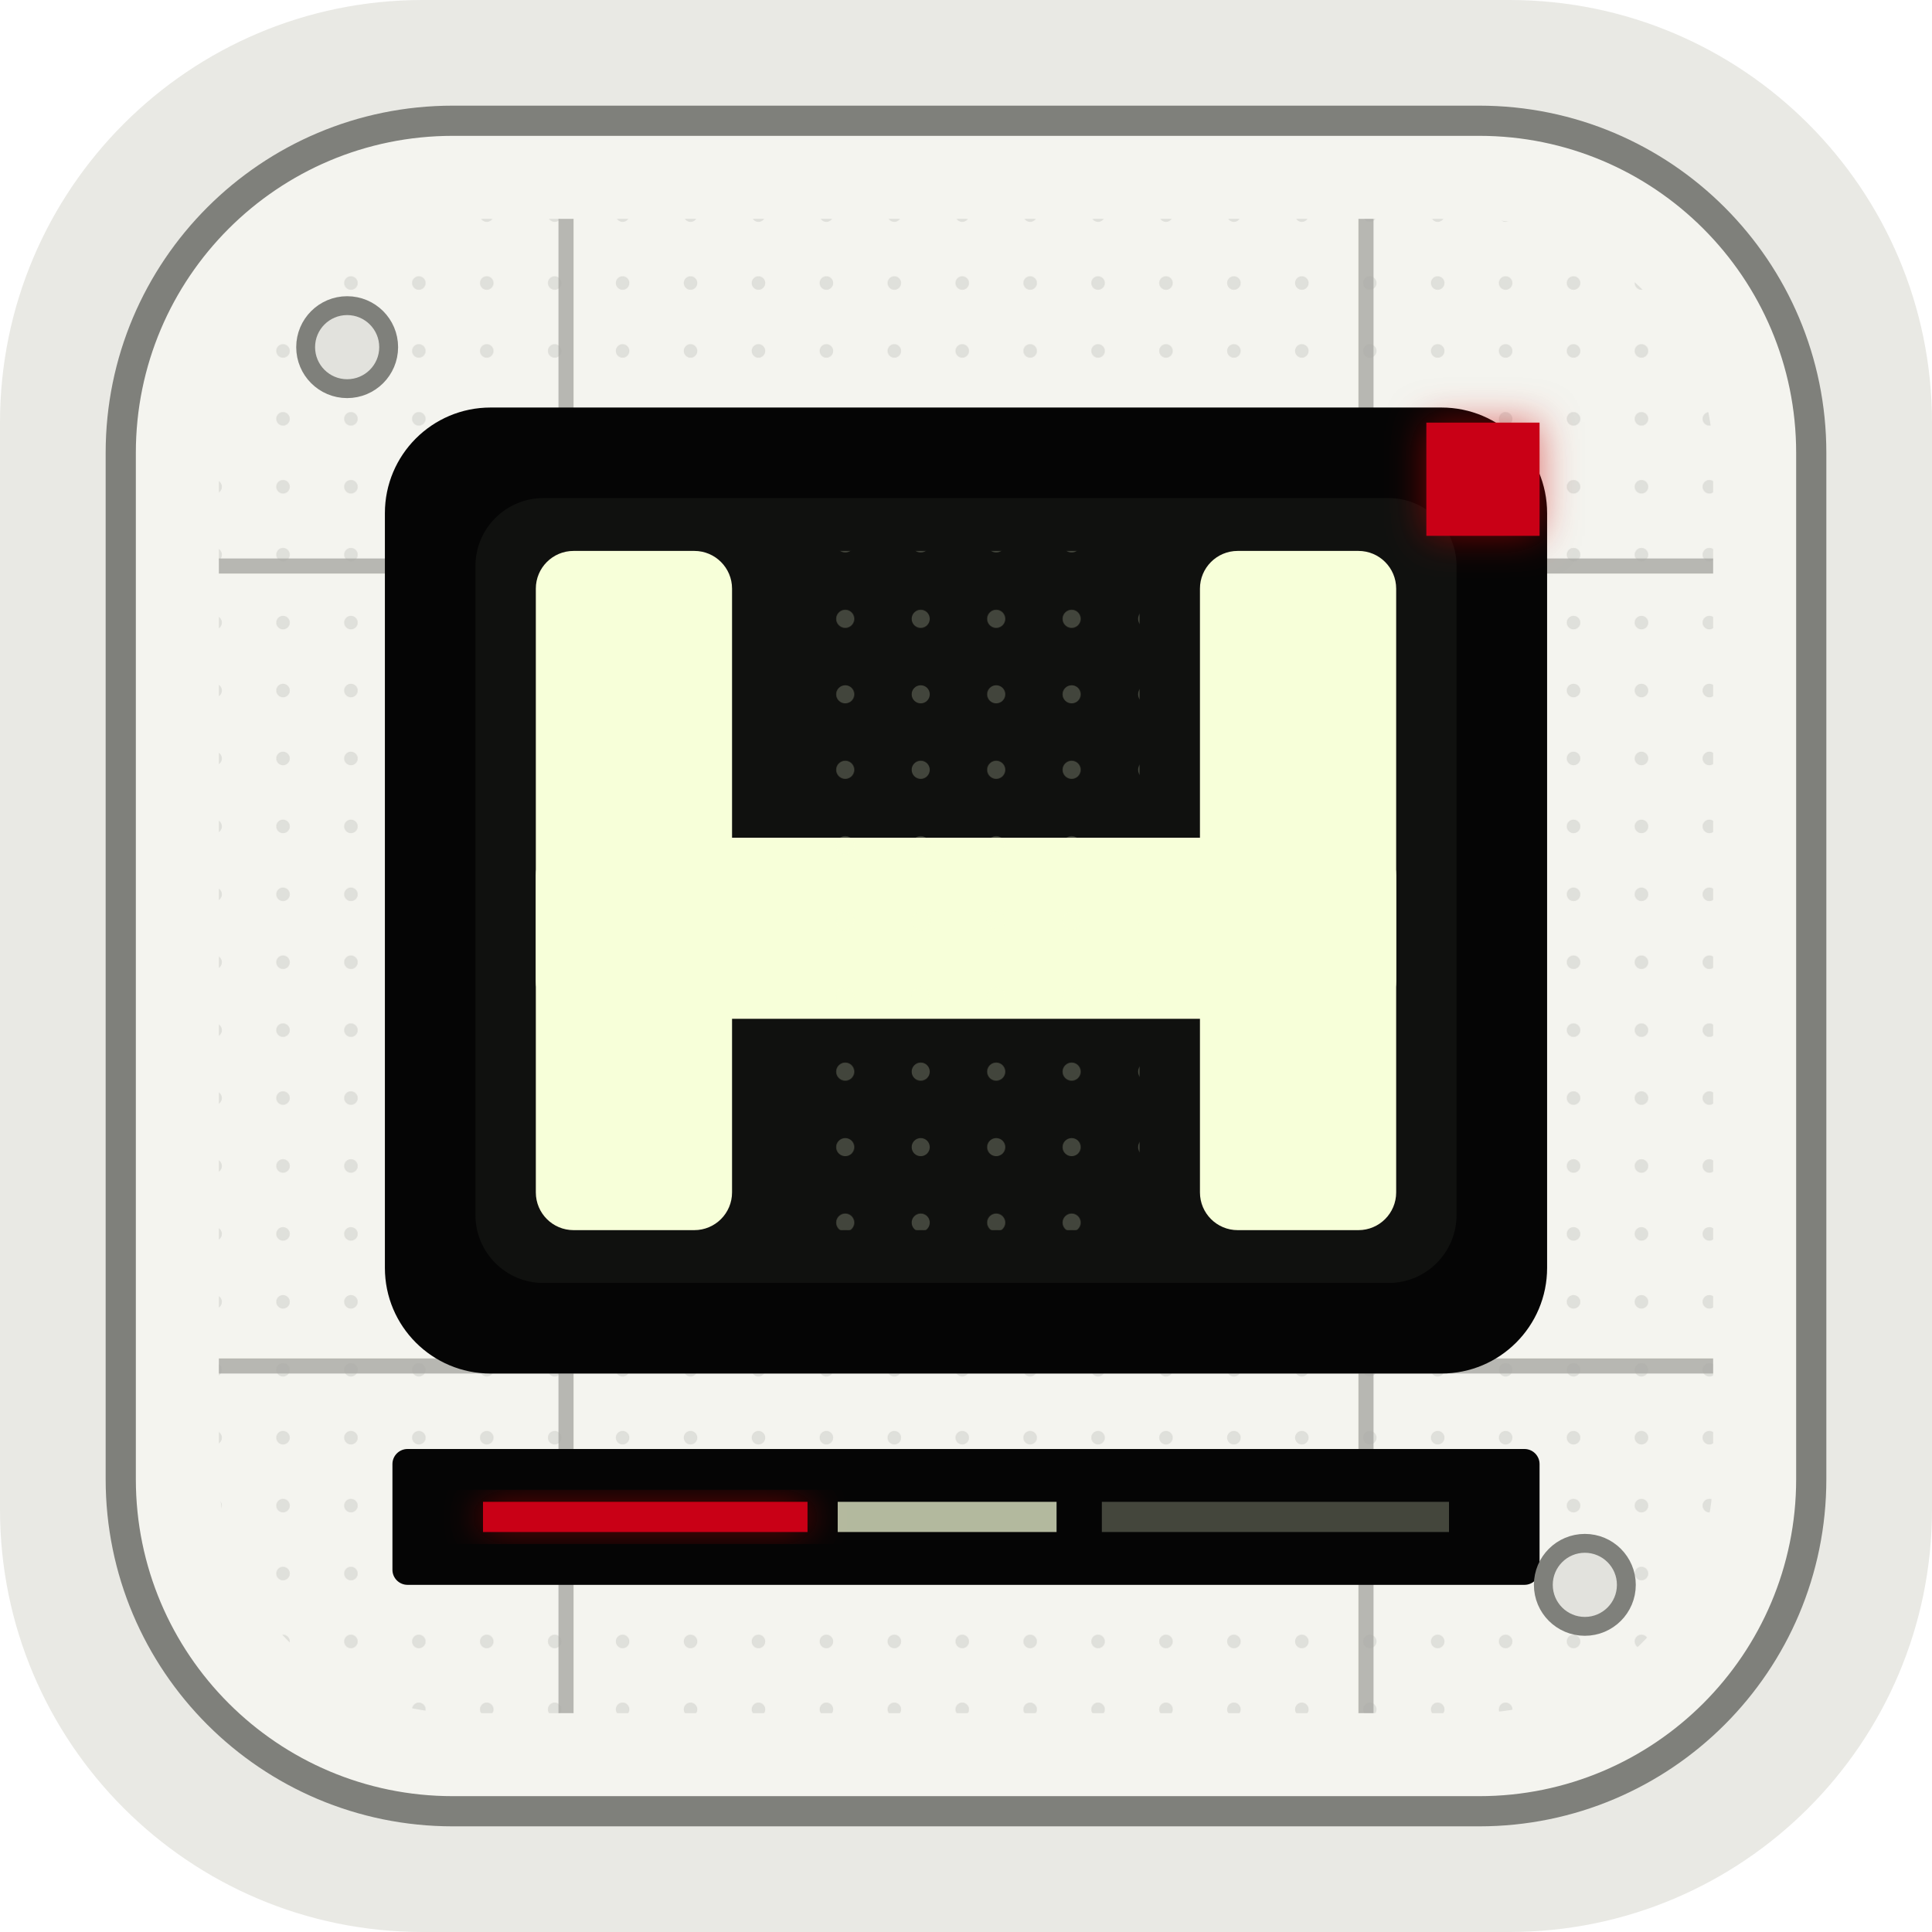
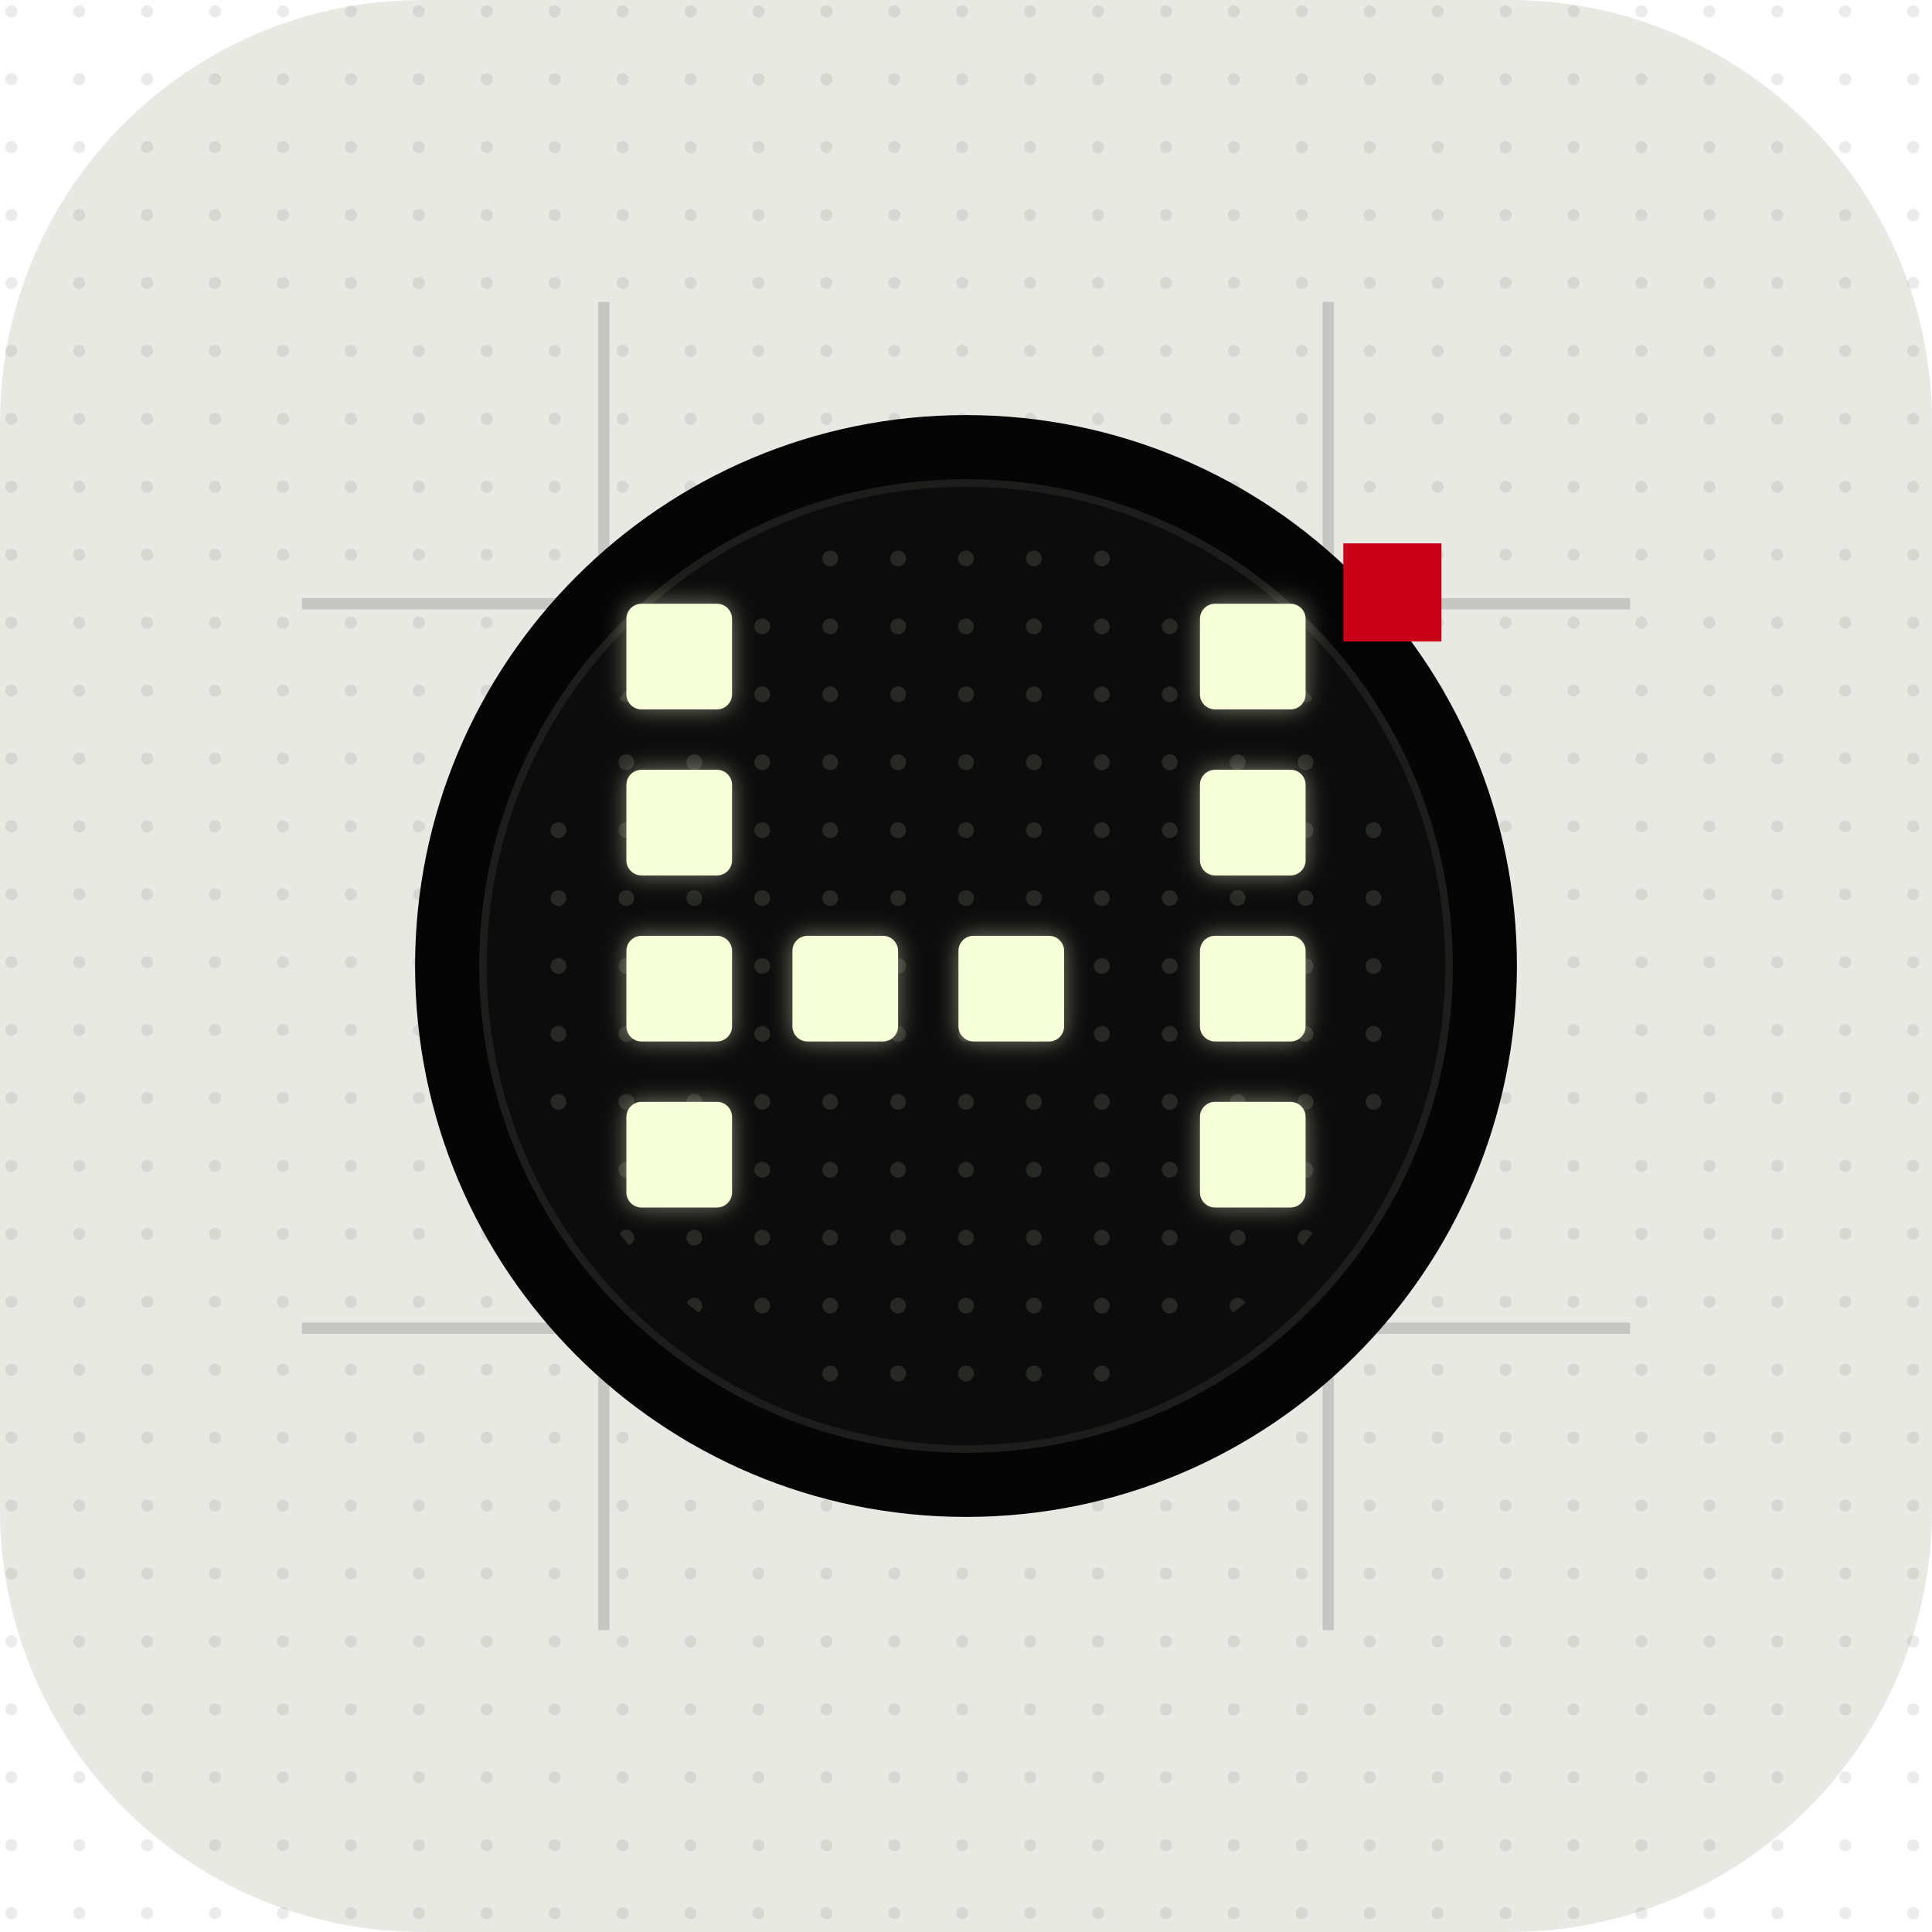
<svg xmlns="http://www.w3.org/2000/svg" viewBox="0 0 512 512" role="img" aria-label="H.I.R.A">
  <defs>
-     <pattern id="dot-grid" width="18" height="18" patternUnits="userSpaceOnUse">
-       <circle cx="3" cy="3" r="1.8" fill="#7f807b" opacity="0.34" />
+     <pattern id="plate-dots" width="18" height="18" patternUnits="userSpaceOnUse">
+       <circle cx="3" cy="3" r="1.6" fill="#10110f" opacity="0.12" />
    </pattern>
-     <pattern id="led-grid" width="20" height="20" patternUnits="userSpaceOnUse">
-       <circle cx="4" cy="4" r="2.4" fill="#f7ffd9" opacity="0.22" />
+     <pattern id="badge-dots" width="18" height="18" patternUnits="userSpaceOnUse">
+       <circle cx="4" cy="4" r="2.1" fill="#f7ffd9" opacity="0.12" />
    </pattern>
-     <filter id="red-glow" x="-40%" y="-40%" width="180%" height="180%">
-       <feDropShadow dx="0" dy="0" stdDeviation="5" flood-color="#c90018" flood-opacity="0.56" />
+     <filter id="soft-led" x="-30%" y="-30%" width="160%" height="160%">
+       <feDropShadow dx="0" dy="0" stdDeviation="3" flood-color="#f7ffd9" flood-opacity="0.48" />
    </filter>
  </defs>
  <rect width="512" height="512" rx="112" fill="#e9e9e4" />
-   <rect x="32" y="32" width="448" height="448" rx="88" fill="#f4f4ef" stroke="#7f807b" stroke-width="8" />
-   <rect x="58" y="58" width="396" height="396" rx="64" fill="url(#dot-grid)" opacity="0.52" />
-   <path d="M58 150h396M58 362h396M150 58v396M362 58v396" stroke="#a9aaa5" stroke-width="4" opacity="0.82" />
-   <rect x="102" y="108" width="308" height="256" rx="28" fill="#050505" />
-   <rect x="126" y="132" width="260" height="208" rx="18" fill="#10110f" />
-   <rect x="142" y="146" width="52" height="180" rx="10" fill="#f7ffd9" />
-   <rect x="318" y="146" width="52" height="180" rx="10" fill="#f7ffd9" />
-   <rect x="142" y="222" width="228" height="48" rx="10" fill="#f7ffd9" />
-   <rect x="210" y="146" width="92" height="180" rx="8" fill="url(#led-grid)" />
-   <rect x="378" y="112" width="30" height="30" fill="#c90018" filter="url(#red-glow)" />
-   <rect x="104" y="384" width="304" height="36" rx="4" fill="#050505" />
-   <rect x="128" y="398" width="86" height="8" fill="#c90018" filter="url(#red-glow)" />
-   <rect x="222" y="398" width="58" height="8" fill="#f7ffd9" opacity="0.72" />
-   <rect x="292" y="398" width="92" height="8" fill="#f7ffd9" opacity="0.26" />
-   <circle cx="92" cy="92" r="11" fill="#e2e2dd" stroke="#7f807b" stroke-width="5" />
-   <circle cx="420" cy="420" r="11" fill="#e2e2dd" stroke="#7f807b" stroke-width="5" />
+   <rect width="512" height="512" fill="url(#plate-dots)" opacity="0.7" />
+   <path d="M80 160h352M80 352h352M160 80v352M352 80v352" stroke="#a9aaa5" stroke-width="3" opacity="0.55" />
+   <circle cx="256" cy="256" r="146" fill="#050505" />
+   <circle cx="256" cy="256" r="128" fill="#0b0c0b" stroke="#1d1e1b" stroke-width="2" />
+   <circle cx="256" cy="256" r="116" fill="url(#badge-dots)" />
+   <g fill="#f7ffd9" filter="url(#soft-led)">
+     <rect x="166" y="160" width="28" height="28" rx="4" />
+     <rect x="166" y="204" width="28" height="28" rx="4" />
+     <rect x="166" y="248" width="28" height="28" rx="4" />
+     <rect x="166" y="292" width="28" height="28" rx="4" />
+     <rect x="318" y="160" width="28" height="28" rx="4" />
+     <rect x="318" y="204" width="28" height="28" rx="4" />
+     <rect x="318" y="248" width="28" height="28" rx="4" />
+     <rect x="318" y="292" width="28" height="28" rx="4" />
+     <rect x="210" y="248" width="28" height="28" rx="4" />
+     <rect x="254" y="248" width="28" height="28" rx="4" />
+   </g>
+   <rect x="356" y="144" width="26" height="26" fill="#c90018" />
</svg>
